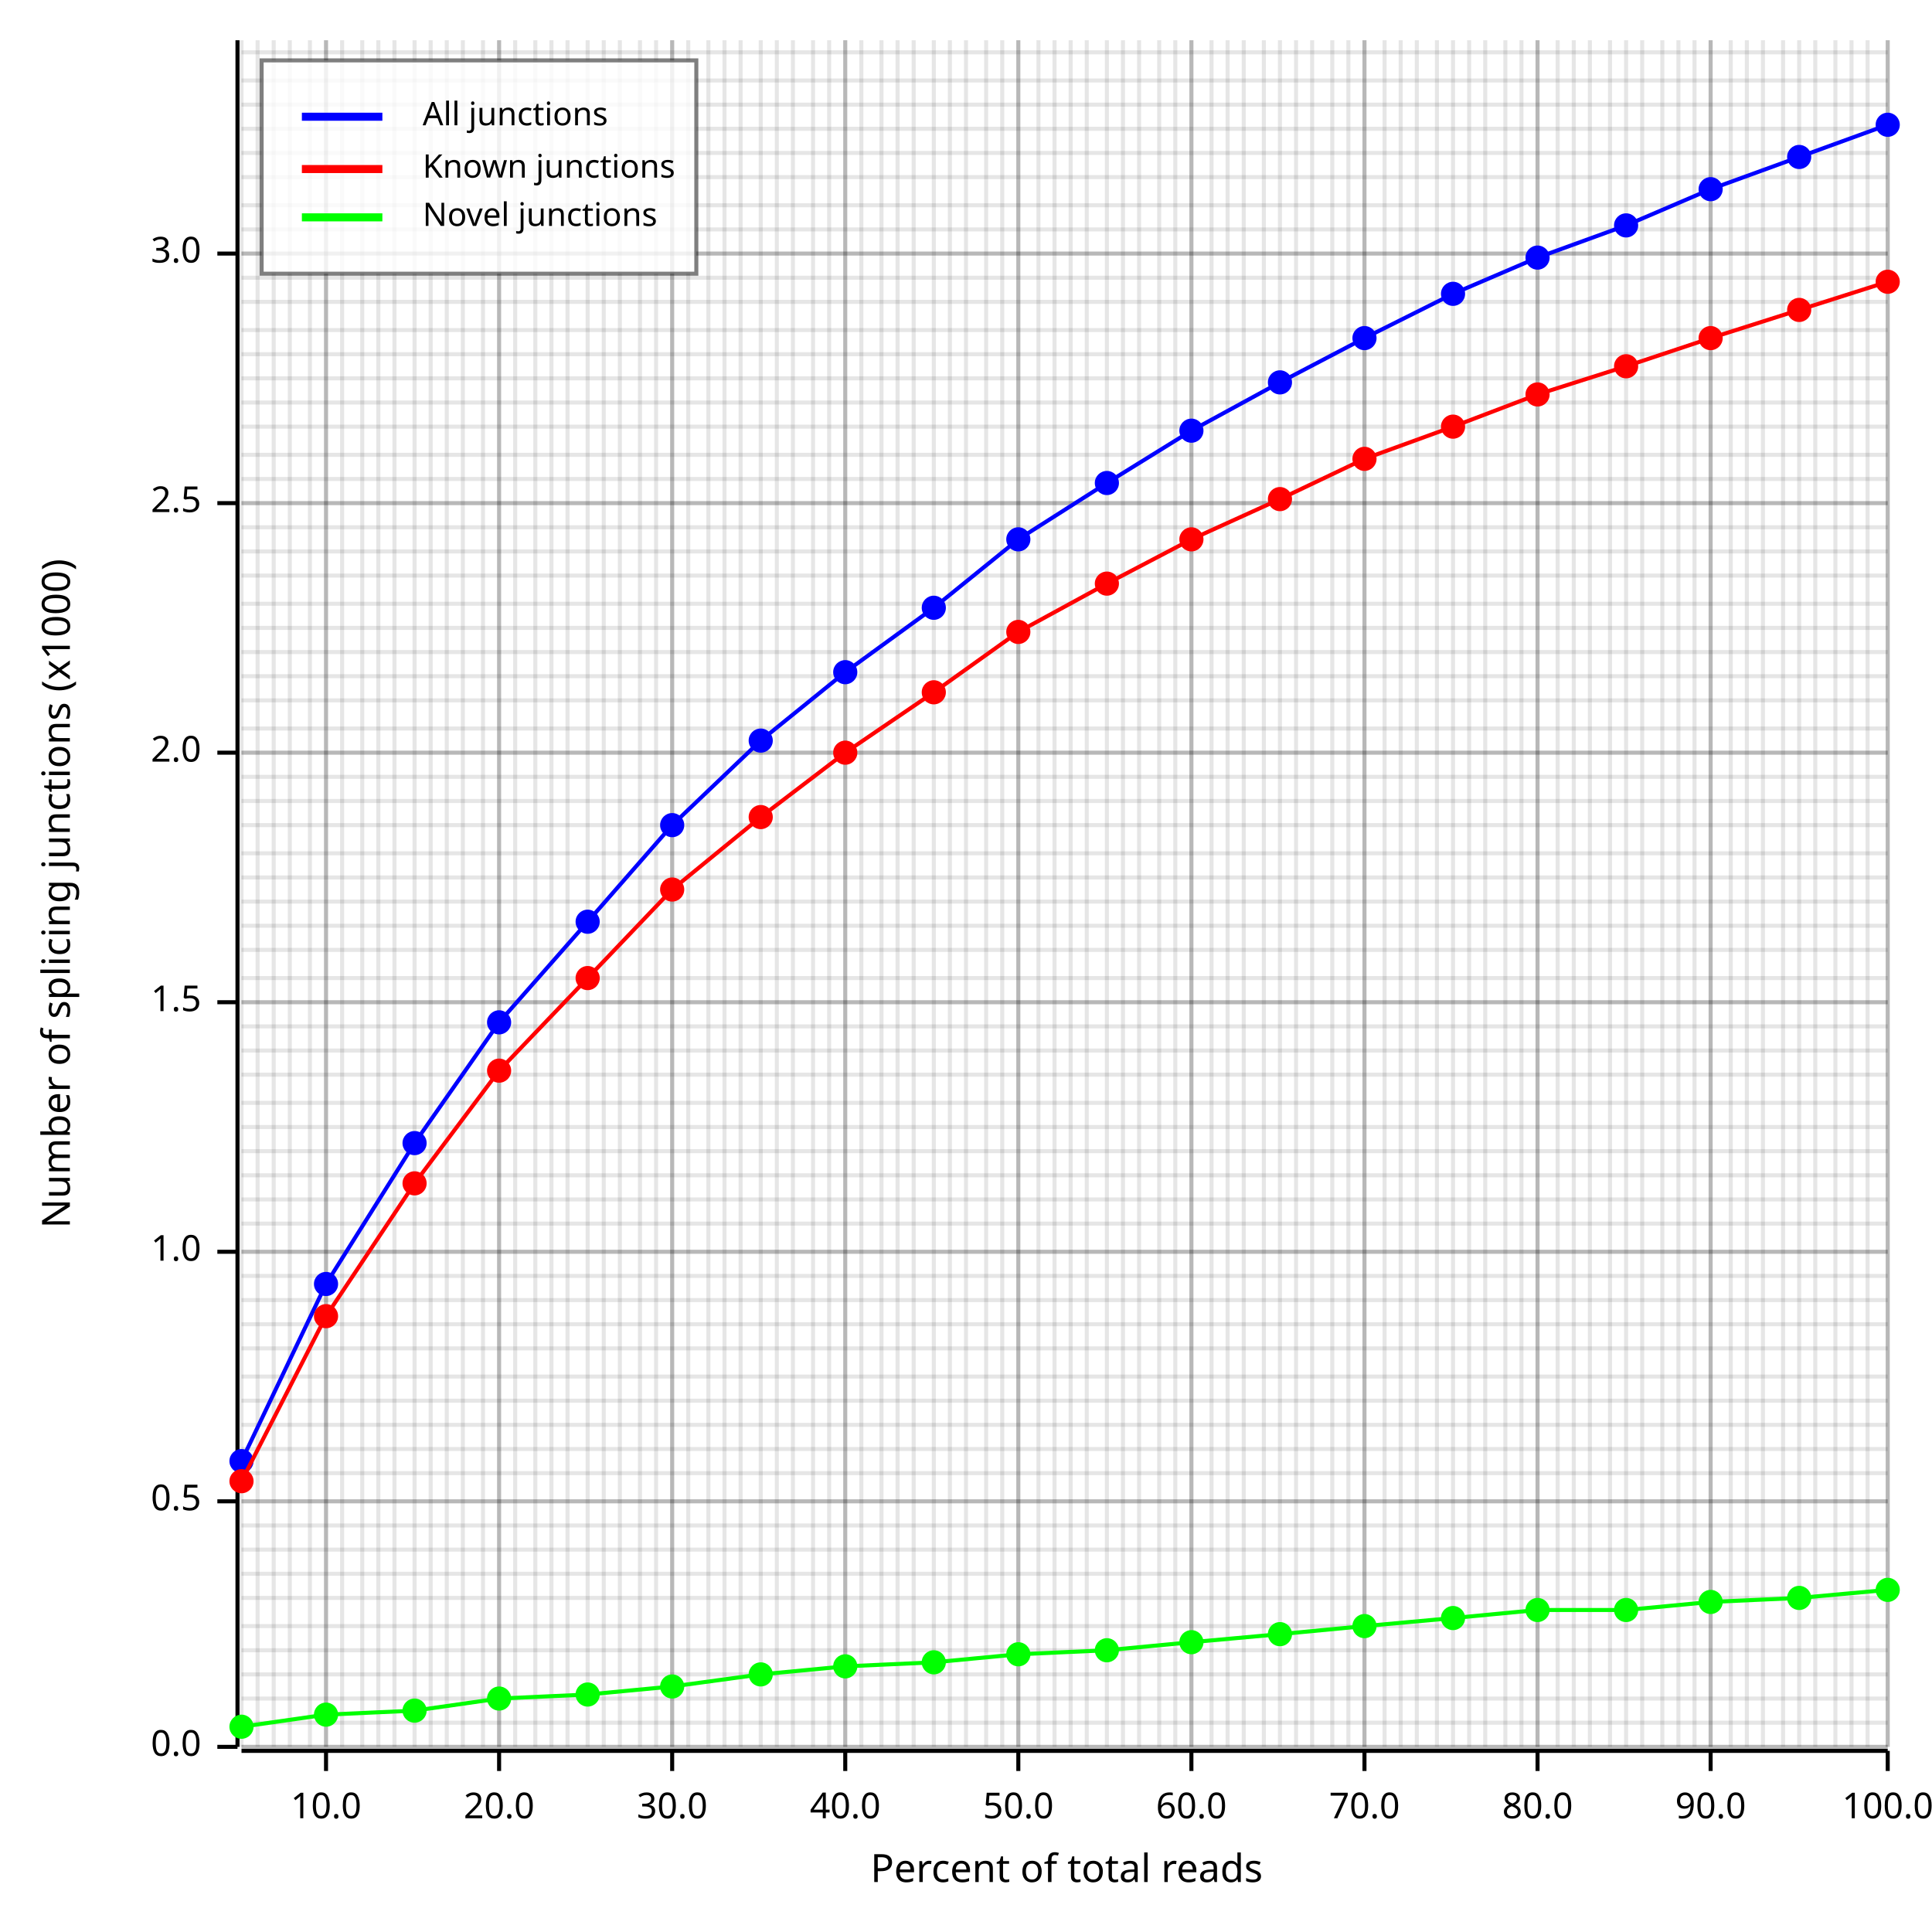
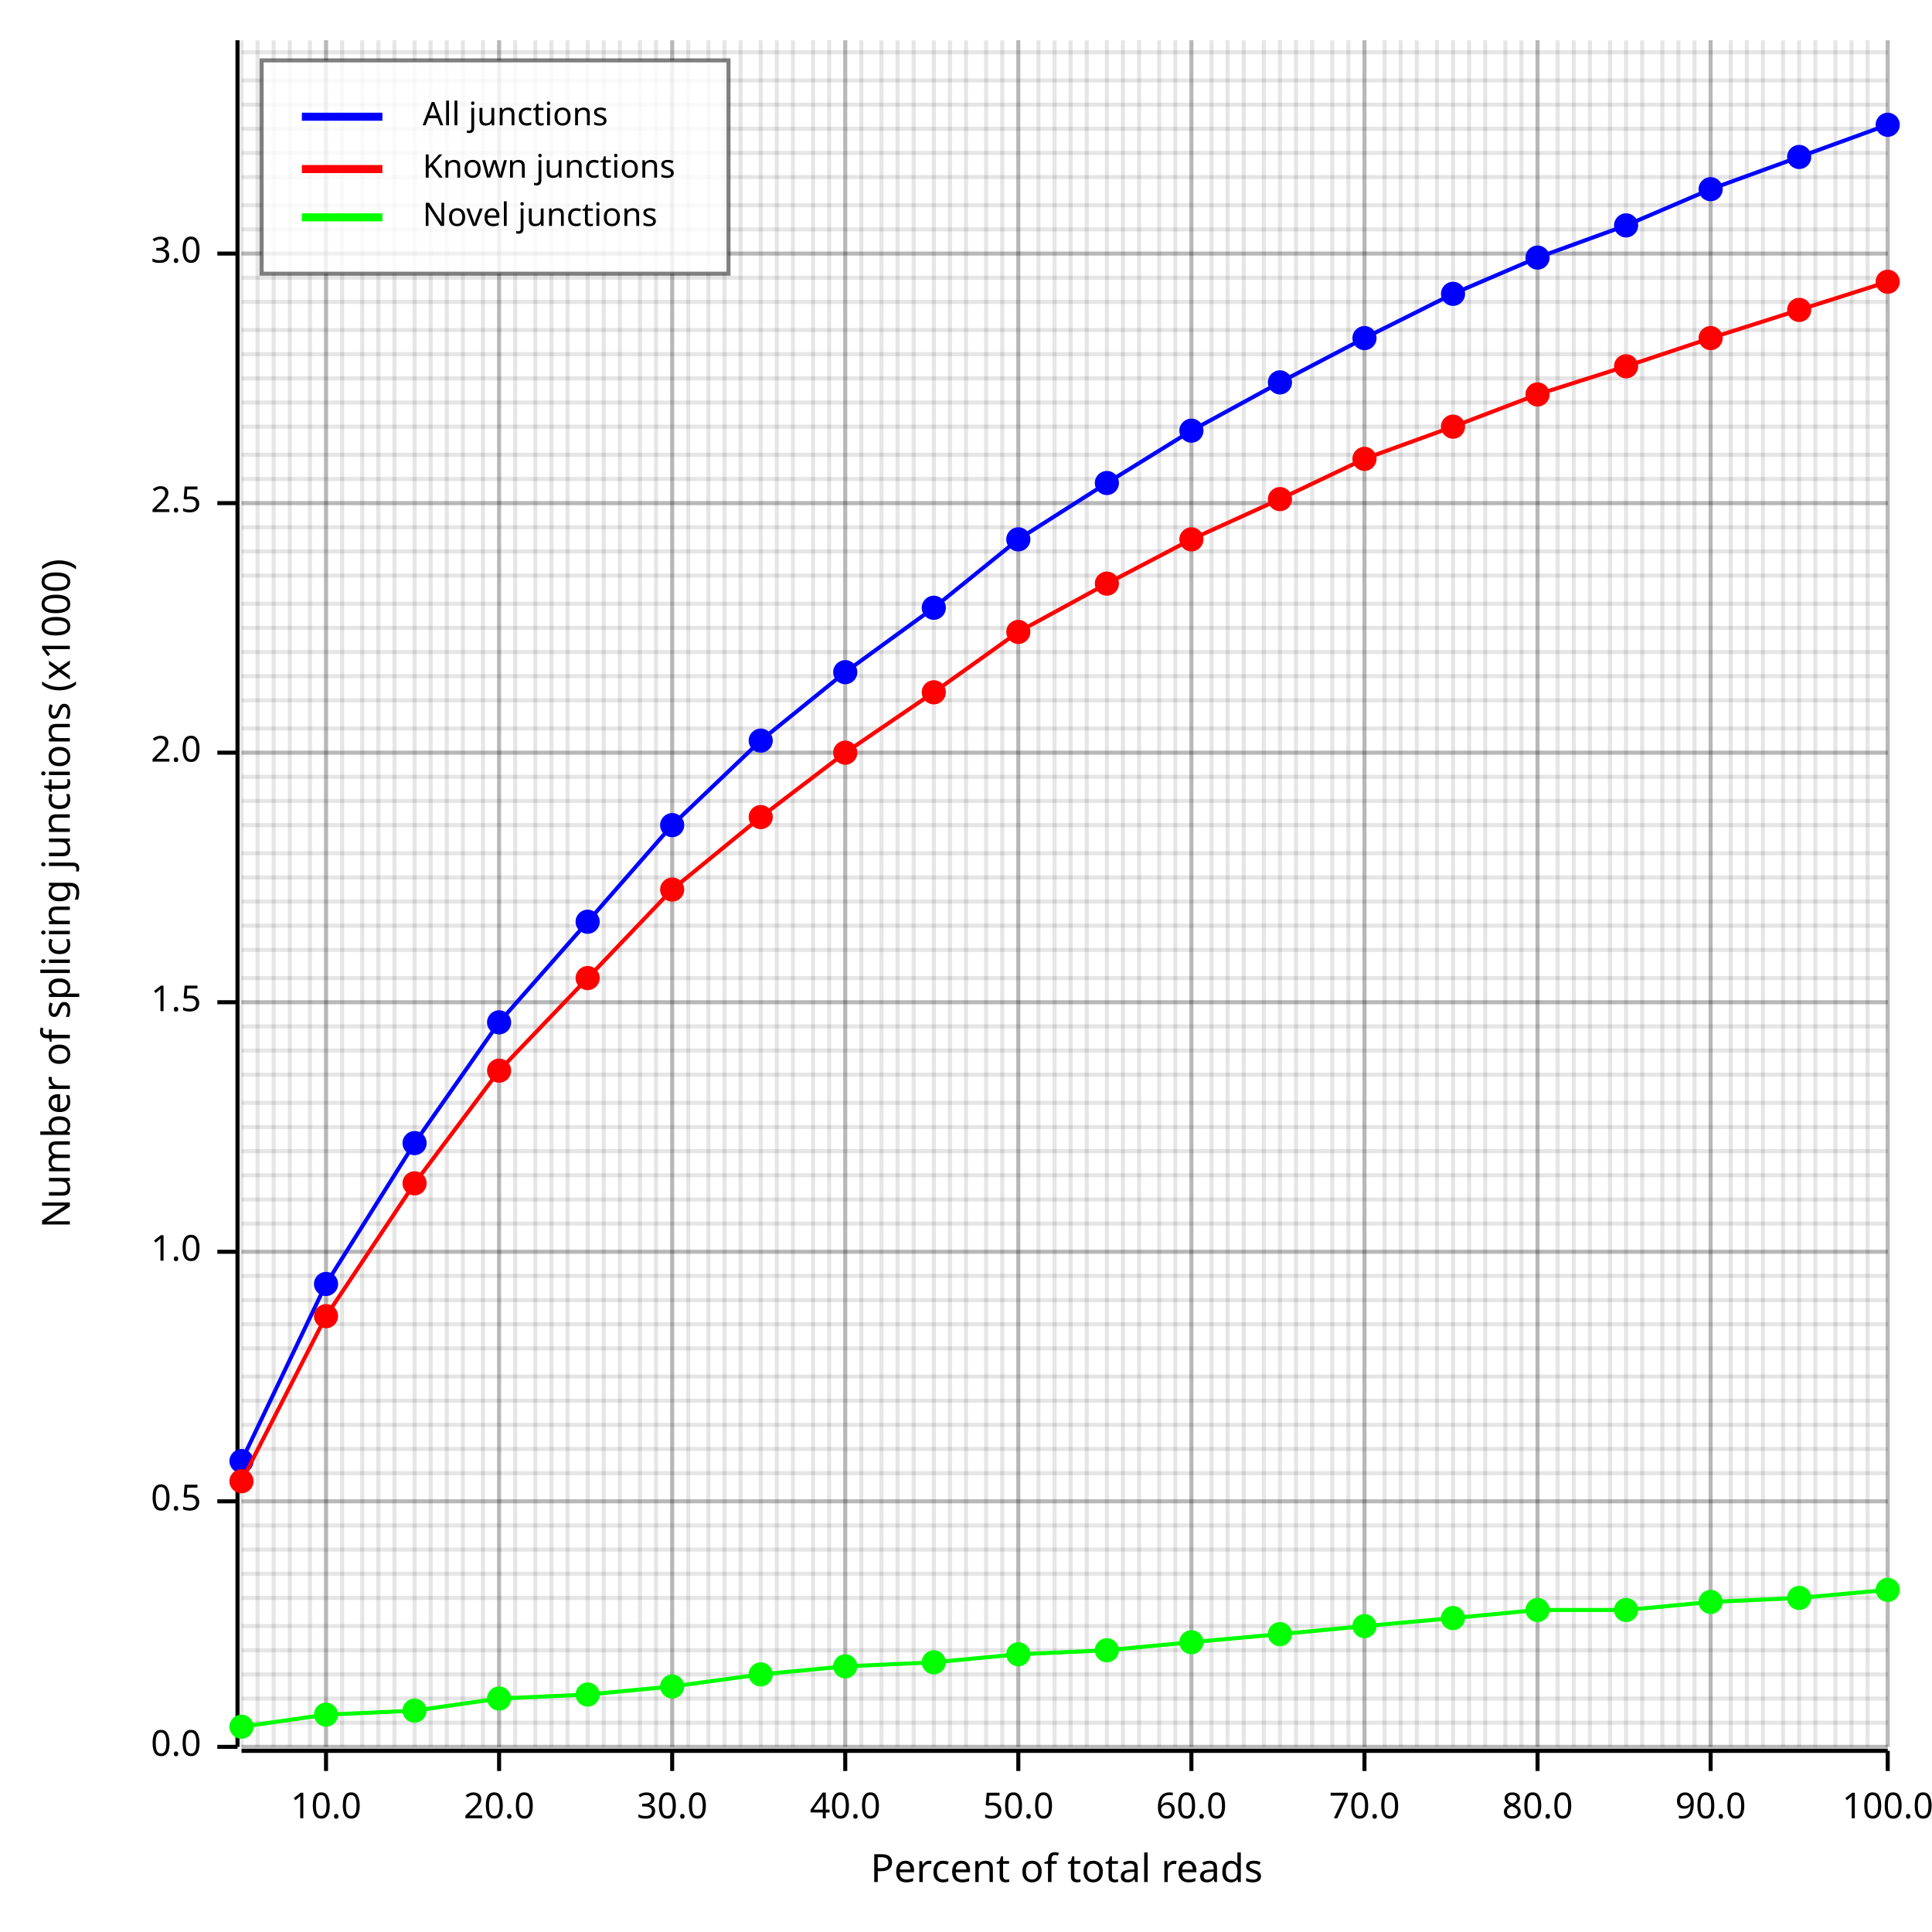
<svg xmlns="http://www.w3.org/2000/svg" width="480" height="480" viewBox="0 0 480 480">
  <rect x="0" y="0" width="480" height="480" opacity="1" fill="#FFFFFF" stroke="none" />
  <line opacity="0.1" stroke="#000000" stroke-width="1" x1="60" y1="434" x2="60" y2="10" />
  <line opacity="0.1" stroke="#000000" stroke-width="1" x1="64" y1="434" x2="64" y2="10" />
  <line opacity="0.1" stroke="#000000" stroke-width="1" x1="68" y1="434" x2="68" y2="10" />
  <line opacity="0.1" stroke="#000000" stroke-width="1" x1="72" y1="434" x2="72" y2="10" />
  <line opacity="0.1" stroke="#000000" stroke-width="1" x1="77" y1="434" x2="77" y2="10" />
  <line opacity="0.1" stroke="#000000" stroke-width="1" x1="81" y1="434" x2="81" y2="10" />
  <line opacity="0.1" stroke="#000000" stroke-width="1" x1="85" y1="434" x2="85" y2="10" />
  <line opacity="0.1" stroke="#000000" stroke-width="1" x1="90" y1="434" x2="90" y2="10" />
  <line opacity="0.1" stroke="#000000" stroke-width="1" x1="94" y1="434" x2="94" y2="10" />
  <line opacity="0.1" stroke="#000000" stroke-width="1" x1="98" y1="434" x2="98" y2="10" />
  <line opacity="0.1" stroke="#000000" stroke-width="1" x1="103" y1="434" x2="103" y2="10" />
  <line opacity="0.1" stroke="#000000" stroke-width="1" x1="107" y1="434" x2="107" y2="10" />
  <line opacity="0.1" stroke="#000000" stroke-width="1" x1="111" y1="434" x2="111" y2="10" />
  <line opacity="0.1" stroke="#000000" stroke-width="1" x1="115" y1="434" x2="115" y2="10" />
  <line opacity="0.1" stroke="#000000" stroke-width="1" x1="120" y1="434" x2="120" y2="10" />
  <line opacity="0.1" stroke="#000000" stroke-width="1" x1="124" y1="434" x2="124" y2="10" />
  <line opacity="0.1" stroke="#000000" stroke-width="1" x1="128" y1="434" x2="128" y2="10" />
  <line opacity="0.1" stroke="#000000" stroke-width="1" x1="133" y1="434" x2="133" y2="10" />
  <line opacity="0.1" stroke="#000000" stroke-width="1" x1="137" y1="434" x2="137" y2="10" />
  <line opacity="0.1" stroke="#000000" stroke-width="1" x1="141" y1="434" x2="141" y2="10" />
  <line opacity="0.1" stroke="#000000" stroke-width="1" x1="146" y1="434" x2="146" y2="10" />
  <line opacity="0.1" stroke="#000000" stroke-width="1" x1="150" y1="434" x2="150" y2="10" />
  <line opacity="0.1" stroke="#000000" stroke-width="1" x1="154" y1="434" x2="154" y2="10" />
  <line opacity="0.1" stroke="#000000" stroke-width="1" x1="159" y1="434" x2="159" y2="10" />
  <line opacity="0.1" stroke="#000000" stroke-width="1" x1="163" y1="434" x2="163" y2="10" />
  <line opacity="0.1" stroke="#000000" stroke-width="1" x1="167" y1="434" x2="167" y2="10" />
  <line opacity="0.1" stroke="#000000" stroke-width="1" x1="171" y1="434" x2="171" y2="10" />
  <line opacity="0.1" stroke="#000000" stroke-width="1" x1="176" y1="434" x2="176" y2="10" />
  <line opacity="0.1" stroke="#000000" stroke-width="1" x1="180" y1="434" x2="180" y2="10" />
  <line opacity="0.1" stroke="#000000" stroke-width="1" x1="184" y1="434" x2="184" y2="10" />
  <line opacity="0.1" stroke="#000000" stroke-width="1" x1="189" y1="434" x2="189" y2="10" />
  <line opacity="0.1" stroke="#000000" stroke-width="1" x1="193" y1="434" x2="193" y2="10" />
  <line opacity="0.1" stroke="#000000" stroke-width="1" x1="197" y1="434" x2="197" y2="10" />
  <line opacity="0.1" stroke="#000000" stroke-width="1" x1="202" y1="434" x2="202" y2="10" />
  <line opacity="0.1" stroke="#000000" stroke-width="1" x1="206" y1="434" x2="206" y2="10" />
  <line opacity="0.1" stroke="#000000" stroke-width="1" x1="210" y1="434" x2="210" y2="10" />
  <line opacity="0.1" stroke="#000000" stroke-width="1" x1="214" y1="434" x2="214" y2="10" />
  <line opacity="0.1" stroke="#000000" stroke-width="1" x1="219" y1="434" x2="219" y2="10" />
  <line opacity="0.1" stroke="#000000" stroke-width="1" x1="223" y1="434" x2="223" y2="10" />
  <line opacity="0.1" stroke="#000000" stroke-width="1" x1="227" y1="434" x2="227" y2="10" />
  <line opacity="0.1" stroke="#000000" stroke-width="1" x1="232" y1="434" x2="232" y2="10" />
  <line opacity="0.1" stroke="#000000" stroke-width="1" x1="236" y1="434" x2="236" y2="10" />
  <line opacity="0.1" stroke="#000000" stroke-width="1" x1="240" y1="434" x2="240" y2="10" />
  <line opacity="0.1" stroke="#000000" stroke-width="1" x1="245" y1="434" x2="245" y2="10" />
  <line opacity="0.1" stroke="#000000" stroke-width="1" x1="249" y1="434" x2="249" y2="10" />
  <line opacity="0.1" stroke="#000000" stroke-width="1" x1="253" y1="434" x2="253" y2="10" />
  <line opacity="0.1" stroke="#000000" stroke-width="1" x1="258" y1="434" x2="258" y2="10" />
  <line opacity="0.1" stroke="#000000" stroke-width="1" x1="262" y1="434" x2="262" y2="10" />
  <line opacity="0.1" stroke="#000000" stroke-width="1" x1="266" y1="434" x2="266" y2="10" />
  <line opacity="0.1" stroke="#000000" stroke-width="1" x1="270" y1="434" x2="270" y2="10" />
  <line opacity="0.1" stroke="#000000" stroke-width="1" x1="275" y1="434" x2="275" y2="10" />
  <line opacity="0.1" stroke="#000000" stroke-width="1" x1="279" y1="434" x2="279" y2="10" />
  <line opacity="0.1" stroke="#000000" stroke-width="1" x1="283" y1="434" x2="283" y2="10" />
  <line opacity="0.1" stroke="#000000" stroke-width="1" x1="288" y1="434" x2="288" y2="10" />
  <line opacity="0.1" stroke="#000000" stroke-width="1" x1="292" y1="434" x2="292" y2="10" />
  <line opacity="0.1" stroke="#000000" stroke-width="1" x1="296" y1="434" x2="296" y2="10" />
  <line opacity="0.1" stroke="#000000" stroke-width="1" x1="301" y1="434" x2="301" y2="10" />
  <line opacity="0.1" stroke="#000000" stroke-width="1" x1="305" y1="434" x2="305" y2="10" />
  <line opacity="0.1" stroke="#000000" stroke-width="1" x1="309" y1="434" x2="309" y2="10" />
  <line opacity="0.1" stroke="#000000" stroke-width="1" x1="314" y1="434" x2="314" y2="10" />
  <line opacity="0.1" stroke="#000000" stroke-width="1" x1="318" y1="434" x2="318" y2="10" />
  <line opacity="0.1" stroke="#000000" stroke-width="1" x1="322" y1="434" x2="322" y2="10" />
  <line opacity="0.1" stroke="#000000" stroke-width="1" x1="326" y1="434" x2="326" y2="10" />
  <line opacity="0.1" stroke="#000000" stroke-width="1" x1="331" y1="434" x2="331" y2="10" />
  <line opacity="0.1" stroke="#000000" stroke-width="1" x1="335" y1="434" x2="335" y2="10" />
  <line opacity="0.1" stroke="#000000" stroke-width="1" x1="339" y1="434" x2="339" y2="10" />
  <line opacity="0.1" stroke="#000000" stroke-width="1" x1="344" y1="434" x2="344" y2="10" />
  <line opacity="0.1" stroke="#000000" stroke-width="1" x1="348" y1="434" x2="348" y2="10" />
  <line opacity="0.1" stroke="#000000" stroke-width="1" x1="352" y1="434" x2="352" y2="10" />
  <line opacity="0.1" stroke="#000000" stroke-width="1" x1="357" y1="434" x2="357" y2="10" />
  <line opacity="0.1" stroke="#000000" stroke-width="1" x1="361" y1="434" x2="361" y2="10" />
  <line opacity="0.1" stroke="#000000" stroke-width="1" x1="365" y1="434" x2="365" y2="10" />
  <line opacity="0.1" stroke="#000000" stroke-width="1" x1="369" y1="434" x2="369" y2="10" />
  <line opacity="0.1" stroke="#000000" stroke-width="1" x1="374" y1="434" x2="374" y2="10" />
  <line opacity="0.1" stroke="#000000" stroke-width="1" x1="378" y1="434" x2="378" y2="10" />
  <line opacity="0.1" stroke="#000000" stroke-width="1" x1="382" y1="434" x2="382" y2="10" />
  <line opacity="0.1" stroke="#000000" stroke-width="1" x1="387" y1="434" x2="387" y2="10" />
  <line opacity="0.1" stroke="#000000" stroke-width="1" x1="391" y1="434" x2="391" y2="10" />
  <line opacity="0.1" stroke="#000000" stroke-width="1" x1="395" y1="434" x2="395" y2="10" />
  <line opacity="0.1" stroke="#000000" stroke-width="1" x1="400" y1="434" x2="400" y2="10" />
  <line opacity="0.1" stroke="#000000" stroke-width="1" x1="404" y1="434" x2="404" y2="10" />
  <line opacity="0.1" stroke="#000000" stroke-width="1" x1="408" y1="434" x2="408" y2="10" />
  <line opacity="0.1" stroke="#000000" stroke-width="1" x1="413" y1="434" x2="413" y2="10" />
  <line opacity="0.1" stroke="#000000" stroke-width="1" x1="417" y1="434" x2="417" y2="10" />
  <line opacity="0.1" stroke="#000000" stroke-width="1" x1="421" y1="434" x2="421" y2="10" />
  <line opacity="0.1" stroke="#000000" stroke-width="1" x1="425" y1="434" x2="425" y2="10" />
  <line opacity="0.1" stroke="#000000" stroke-width="1" x1="430" y1="434" x2="430" y2="10" />
  <line opacity="0.1" stroke="#000000" stroke-width="1" x1="434" y1="434" x2="434" y2="10" />
  <line opacity="0.1" stroke="#000000" stroke-width="1" x1="438" y1="434" x2="438" y2="10" />
  <line opacity="0.1" stroke="#000000" stroke-width="1" x1="443" y1="434" x2="443" y2="10" />
  <line opacity="0.1" stroke="#000000" stroke-width="1" x1="447" y1="434" x2="447" y2="10" />
  <line opacity="0.1" stroke="#000000" stroke-width="1" x1="451" y1="434" x2="451" y2="10" />
  <line opacity="0.1" stroke="#000000" stroke-width="1" x1="456" y1="434" x2="456" y2="10" />
  <line opacity="0.1" stroke="#000000" stroke-width="1" x1="460" y1="434" x2="460" y2="10" />
  <line opacity="0.1" stroke="#000000" stroke-width="1" x1="464" y1="434" x2="464" y2="10" />
  <line opacity="0.1" stroke="#000000" stroke-width="1" x1="469" y1="434" x2="469" y2="10" />
  <line opacity="0.1" stroke="#000000" stroke-width="1" x1="60" y1="434" x2="469" y2="434" />
  <line opacity="0.1" stroke="#000000" stroke-width="1" x1="60" y1="428" x2="469" y2="428" />
  <line opacity="0.1" stroke="#000000" stroke-width="1" x1="60" y1="422" x2="469" y2="422" />
  <line opacity="0.1" stroke="#000000" stroke-width="1" x1="60" y1="416" x2="469" y2="416" />
  <line opacity="0.1" stroke="#000000" stroke-width="1" x1="60" y1="410" x2="469" y2="410" />
  <line opacity="0.1" stroke="#000000" stroke-width="1" x1="60" y1="404" x2="469" y2="404" />
  <line opacity="0.1" stroke="#000000" stroke-width="1" x1="60" y1="397" x2="469" y2="397" />
  <line opacity="0.1" stroke="#000000" stroke-width="1" x1="60" y1="391" x2="469" y2="391" />
  <line opacity="0.1" stroke="#000000" stroke-width="1" x1="60" y1="385" x2="469" y2="385" />
  <line opacity="0.1" stroke="#000000" stroke-width="1" x1="60" y1="379" x2="469" y2="379" />
  <line opacity="0.1" stroke="#000000" stroke-width="1" x1="60" y1="373" x2="469" y2="373" />
  <line opacity="0.1" stroke="#000000" stroke-width="1" x1="60" y1="366" x2="469" y2="366" />
  <line opacity="0.1" stroke="#000000" stroke-width="1" x1="60" y1="360" x2="469" y2="360" />
  <line opacity="0.1" stroke="#000000" stroke-width="1" x1="60" y1="354" x2="469" y2="354" />
  <line opacity="0.1" stroke="#000000" stroke-width="1" x1="60" y1="348" x2="469" y2="348" />
  <line opacity="0.1" stroke="#000000" stroke-width="1" x1="60" y1="342" x2="469" y2="342" />
  <line opacity="0.1" stroke="#000000" stroke-width="1" x1="60" y1="335" x2="469" y2="335" />
  <line opacity="0.1" stroke="#000000" stroke-width="1" x1="60" y1="329" x2="469" y2="329" />
  <line opacity="0.1" stroke="#000000" stroke-width="1" x1="60" y1="323" x2="469" y2="323" />
  <line opacity="0.1" stroke="#000000" stroke-width="1" x1="60" y1="317" x2="469" y2="317" />
  <line opacity="0.1" stroke="#000000" stroke-width="1" x1="60" y1="311" x2="469" y2="311" />
  <line opacity="0.1" stroke="#000000" stroke-width="1" x1="60" y1="304" x2="469" y2="304" />
  <line opacity="0.1" stroke="#000000" stroke-width="1" x1="60" y1="298" x2="469" y2="298" />
  <line opacity="0.1" stroke="#000000" stroke-width="1" x1="60" y1="292" x2="469" y2="292" />
  <line opacity="0.1" stroke="#000000" stroke-width="1" x1="60" y1="286" x2="469" y2="286" />
  <line opacity="0.1" stroke="#000000" stroke-width="1" x1="60" y1="280" x2="469" y2="280" />
  <line opacity="0.1" stroke="#000000" stroke-width="1" x1="60" y1="274" x2="469" y2="274" />
  <line opacity="0.1" stroke="#000000" stroke-width="1" x1="60" y1="267" x2="469" y2="267" />
  <line opacity="0.1" stroke="#000000" stroke-width="1" x1="60" y1="261" x2="469" y2="261" />
  <line opacity="0.1" stroke="#000000" stroke-width="1" x1="60" y1="255" x2="469" y2="255" />
  <line opacity="0.1" stroke="#000000" stroke-width="1" x1="60" y1="249" x2="469" y2="249" />
  <line opacity="0.1" stroke="#000000" stroke-width="1" x1="60" y1="243" x2="469" y2="243" />
  <line opacity="0.1" stroke="#000000" stroke-width="1" x1="60" y1="236" x2="469" y2="236" />
  <line opacity="0.1" stroke="#000000" stroke-width="1" x1="60" y1="230" x2="469" y2="230" />
  <line opacity="0.1" stroke="#000000" stroke-width="1" x1="60" y1="224" x2="469" y2="224" />
  <line opacity="0.1" stroke="#000000" stroke-width="1" x1="60" y1="218" x2="469" y2="218" />
  <line opacity="0.1" stroke="#000000" stroke-width="1" x1="60" y1="212" x2="469" y2="212" />
  <line opacity="0.1" stroke="#000000" stroke-width="1" x1="60" y1="205" x2="469" y2="205" />
  <line opacity="0.1" stroke="#000000" stroke-width="1" x1="60" y1="199" x2="469" y2="199" />
  <line opacity="0.1" stroke="#000000" stroke-width="1" x1="60" y1="193" x2="469" y2="193" />
  <line opacity="0.1" stroke="#000000" stroke-width="1" x1="60" y1="187" x2="469" y2="187" />
  <line opacity="0.1" stroke="#000000" stroke-width="1" x1="60" y1="181" x2="469" y2="181" />
  <line opacity="0.1" stroke="#000000" stroke-width="1" x1="60" y1="174" x2="469" y2="174" />
  <line opacity="0.1" stroke="#000000" stroke-width="1" x1="60" y1="168" x2="469" y2="168" />
  <line opacity="0.1" stroke="#000000" stroke-width="1" x1="60" y1="162" x2="469" y2="162" />
  <line opacity="0.1" stroke="#000000" stroke-width="1" x1="60" y1="156" x2="469" y2="156" />
  <line opacity="0.1" stroke="#000000" stroke-width="1" x1="60" y1="150" x2="469" y2="150" />
  <line opacity="0.1" stroke="#000000" stroke-width="1" x1="60" y1="143" x2="469" y2="143" />
  <line opacity="0.1" stroke="#000000" stroke-width="1" x1="60" y1="137" x2="469" y2="137" />
  <line opacity="0.1" stroke="#000000" stroke-width="1" x1="60" y1="131" x2="469" y2="131" />
  <line opacity="0.1" stroke="#000000" stroke-width="1" x1="60" y1="125" x2="469" y2="125" />
  <line opacity="0.1" stroke="#000000" stroke-width="1" x1="60" y1="119" x2="469" y2="119" />
  <line opacity="0.1" stroke="#000000" stroke-width="1" x1="60" y1="113" x2="469" y2="113" />
  <line opacity="0.1" stroke="#000000" stroke-width="1" x1="60" y1="106" x2="469" y2="106" />
  <line opacity="0.1" stroke="#000000" stroke-width="1" x1="60" y1="100" x2="469" y2="100" />
  <line opacity="0.1" stroke="#000000" stroke-width="1" x1="60" y1="94" x2="469" y2="94" />
  <line opacity="0.1" stroke="#000000" stroke-width="1" x1="60" y1="88" x2="469" y2="88" />
  <line opacity="0.1" stroke="#000000" stroke-width="1" x1="60" y1="82" x2="469" y2="82" />
  <line opacity="0.1" stroke="#000000" stroke-width="1" x1="60" y1="75" x2="469" y2="75" />
  <line opacity="0.1" stroke="#000000" stroke-width="1" x1="60" y1="69" x2="469" y2="69" />
  <line opacity="0.1" stroke="#000000" stroke-width="1" x1="60" y1="63" x2="469" y2="63" />
  <line opacity="0.1" stroke="#000000" stroke-width="1" x1="60" y1="57" x2="469" y2="57" />
  <line opacity="0.1" stroke="#000000" stroke-width="1" x1="60" y1="51" x2="469" y2="51" />
  <line opacity="0.1" stroke="#000000" stroke-width="1" x1="60" y1="44" x2="469" y2="44" />
  <line opacity="0.1" stroke="#000000" stroke-width="1" x1="60" y1="38" x2="469" y2="38" />
  <line opacity="0.1" stroke="#000000" stroke-width="1" x1="60" y1="32" x2="469" y2="32" />
  <line opacity="0.1" stroke="#000000" stroke-width="1" x1="60" y1="26" x2="469" y2="26" />
  <line opacity="0.1" stroke="#000000" stroke-width="1" x1="60" y1="20" x2="469" y2="20" />
  <line opacity="0.1" stroke="#000000" stroke-width="1" x1="60" y1="13" x2="469" y2="13" />
  <text x="10" y="222" dy="0.76em" text-anchor="middle" font-family="sans-serif" font-size="9.677" opacity="1" fill="#000000" transform="rotate(270, 10, 222)">
Number of splicing junctions (x1000)
</text>
  <text x="265" y="470" dy="-0.5ex" text-anchor="middle" font-family="sans-serif" font-size="9.677" opacity="1" fill="#000000">
Percent of total reads
</text>
  <line opacity="0.2" stroke="#000000" stroke-width="1" x1="81" y1="434" x2="81" y2="10" />
  <line opacity="0.2" stroke="#000000" stroke-width="1" x1="124" y1="434" x2="124" y2="10" />
  <line opacity="0.2" stroke="#000000" stroke-width="1" x1="167" y1="434" x2="167" y2="10" />
  <line opacity="0.2" stroke="#000000" stroke-width="1" x1="210" y1="434" x2="210" y2="10" />
  <line opacity="0.2" stroke="#000000" stroke-width="1" x1="253" y1="434" x2="253" y2="10" />
  <line opacity="0.2" stroke="#000000" stroke-width="1" x1="296" y1="434" x2="296" y2="10" />
  <line opacity="0.2" stroke="#000000" stroke-width="1" x1="339" y1="434" x2="339" y2="10" />
  <line opacity="0.2" stroke="#000000" stroke-width="1" x1="382" y1="434" x2="382" y2="10" />
  <line opacity="0.2" stroke="#000000" stroke-width="1" x1="425" y1="434" x2="425" y2="10" />
  <line opacity="0.2" stroke="#000000" stroke-width="1" x1="469" y1="434" x2="469" y2="10" />
  <line opacity="0.2" stroke="#000000" stroke-width="1" x1="60" y1="434" x2="469" y2="434" />
  <line opacity="0.2" stroke="#000000" stroke-width="1" x1="60" y1="373" x2="469" y2="373" />
  <line opacity="0.2" stroke="#000000" stroke-width="1" x1="60" y1="311" x2="469" y2="311" />
  <line opacity="0.2" stroke="#000000" stroke-width="1" x1="60" y1="249" x2="469" y2="249" />
  <line opacity="0.2" stroke="#000000" stroke-width="1" x1="60" y1="187" x2="469" y2="187" />
  <line opacity="0.2" stroke="#000000" stroke-width="1" x1="60" y1="125" x2="469" y2="125" />
  <line opacity="0.2" stroke="#000000" stroke-width="1" x1="60" y1="63" x2="469" y2="63" />
  <polyline fill="none" opacity="1" stroke="#000000" stroke-width="1" points="59,10 59,434 " />
  <text x="50" y="434" dy="0.5ex" text-anchor="end" font-family="sans-serif" font-size="8.871" opacity="1" fill="#000000">
0.0
</text>
  <polyline fill="none" opacity="1" stroke="#000000" stroke-width="1" points="54,434 59,434 " />
  <text x="50" y="373" dy="0.5ex" text-anchor="end" font-family="sans-serif" font-size="8.871" opacity="1" fill="#000000">
0.5
</text>
  <polyline fill="none" opacity="1" stroke="#000000" stroke-width="1" points="54,373 59,373 " />
  <text x="50" y="311" dy="0.5ex" text-anchor="end" font-family="sans-serif" font-size="8.871" opacity="1" fill="#000000">
1.0
</text>
  <polyline fill="none" opacity="1" stroke="#000000" stroke-width="1" points="54,311 59,311 " />
  <text x="50" y="249" dy="0.5ex" text-anchor="end" font-family="sans-serif" font-size="8.871" opacity="1" fill="#000000">
1.5
</text>
  <polyline fill="none" opacity="1" stroke="#000000" stroke-width="1" points="54,249 59,249 " />
  <text x="50" y="187" dy="0.5ex" text-anchor="end" font-family="sans-serif" font-size="8.871" opacity="1" fill="#000000">
2.0
</text>
  <polyline fill="none" opacity="1" stroke="#000000" stroke-width="1" points="54,187 59,187 " />
  <text x="50" y="125" dy="0.5ex" text-anchor="end" font-family="sans-serif" font-size="8.871" opacity="1" fill="#000000">
2.5
</text>
  <polyline fill="none" opacity="1" stroke="#000000" stroke-width="1" points="54,125 59,125 " />
  <text x="50" y="63" dy="0.5ex" text-anchor="end" font-family="sans-serif" font-size="8.871" opacity="1" fill="#000000">
3.0
</text>
  <polyline fill="none" opacity="1" stroke="#000000" stroke-width="1" points="54,63 59,63 " />
  <polyline fill="none" opacity="1" stroke="#000000" stroke-width="1" points="60,435 469,435 " />
  <text x="81" y="445" dy="0.76em" text-anchor="middle" font-family="sans-serif" font-size="8.871" opacity="1" fill="#000000">
10.0
</text>
  <polyline fill="none" opacity="1" stroke="#000000" stroke-width="1" points="81,435 81,440 " />
  <text x="124" y="445" dy="0.76em" text-anchor="middle" font-family="sans-serif" font-size="8.871" opacity="1" fill="#000000">
20.0
</text>
  <polyline fill="none" opacity="1" stroke="#000000" stroke-width="1" points="124,435 124,440 " />
  <text x="167" y="445" dy="0.76em" text-anchor="middle" font-family="sans-serif" font-size="8.871" opacity="1" fill="#000000">
30.0
</text>
  <polyline fill="none" opacity="1" stroke="#000000" stroke-width="1" points="167,435 167,440 " />
  <text x="210" y="445" dy="0.76em" text-anchor="middle" font-family="sans-serif" font-size="8.871" opacity="1" fill="#000000">
40.0
</text>
  <polyline fill="none" opacity="1" stroke="#000000" stroke-width="1" points="210,435 210,440 " />
  <text x="253" y="445" dy="0.76em" text-anchor="middle" font-family="sans-serif" font-size="8.871" opacity="1" fill="#000000">
50.0
</text>
  <polyline fill="none" opacity="1" stroke="#000000" stroke-width="1" points="253,435 253,440 " />
  <text x="296" y="445" dy="0.76em" text-anchor="middle" font-family="sans-serif" font-size="8.871" opacity="1" fill="#000000">
60.0
</text>
  <polyline fill="none" opacity="1" stroke="#000000" stroke-width="1" points="296,435 296,440 " />
  <text x="339" y="445" dy="0.76em" text-anchor="middle" font-family="sans-serif" font-size="8.871" opacity="1" fill="#000000">
70.0
</text>
  <polyline fill="none" opacity="1" stroke="#000000" stroke-width="1" points="339,435 339,440 " />
  <text x="382" y="445" dy="0.76em" text-anchor="middle" font-family="sans-serif" font-size="8.871" opacity="1" fill="#000000">
80.0
</text>
  <polyline fill="none" opacity="1" stroke="#000000" stroke-width="1" points="382,435 382,440 " />
  <text x="425" y="445" dy="0.76em" text-anchor="middle" font-family="sans-serif" font-size="8.871" opacity="1" fill="#000000">
90.0
</text>
  <polyline fill="none" opacity="1" stroke="#000000" stroke-width="1" points="425,435 425,440 " />
  <text x="469" y="445" dy="0.76em" text-anchor="middle" font-family="sans-serif" font-size="8.871" opacity="1" fill="#000000">
100.0
</text>
  <polyline fill="none" opacity="1" stroke="#000000" stroke-width="1" points="469,435 469,440 " />
  <polyline fill="none" opacity="1" stroke="#0000FF" stroke-width="1" points="60,363 81,319 103,284 124,254 146,229 167,205 189,184 210,167 232,151 253,134 275,120 296,107 318,95 339,84 361,73 382,64 404,56 425,47 447,39 469,31 " />
  <circle cx="60" cy="363" r="3" opacity="1" fill="#0000FF" stroke="none" stroke-width="1" />
  <circle cx="81" cy="319" r="3" opacity="1" fill="#0000FF" stroke="none" stroke-width="1" />
  <circle cx="103" cy="284" r="3" opacity="1" fill="#0000FF" stroke="none" stroke-width="1" />
  <circle cx="124" cy="254" r="3" opacity="1" fill="#0000FF" stroke="none" stroke-width="1" />
  <circle cx="146" cy="229" r="3" opacity="1" fill="#0000FF" stroke="none" stroke-width="1" />
  <circle cx="167" cy="205" r="3" opacity="1" fill="#0000FF" stroke="none" stroke-width="1" />
  <circle cx="189" cy="184" r="3" opacity="1" fill="#0000FF" stroke="none" stroke-width="1" />
  <circle cx="210" cy="167" r="3" opacity="1" fill="#0000FF" stroke="none" stroke-width="1" />
  <circle cx="232" cy="151" r="3" opacity="1" fill="#0000FF" stroke="none" stroke-width="1" />
  <circle cx="253" cy="134" r="3" opacity="1" fill="#0000FF" stroke="none" stroke-width="1" />
  <circle cx="275" cy="120" r="3" opacity="1" fill="#0000FF" stroke="none" stroke-width="1" />
  <circle cx="296" cy="107" r="3" opacity="1" fill="#0000FF" stroke="none" stroke-width="1" />
  <circle cx="318" cy="95" r="3" opacity="1" fill="#0000FF" stroke="none" stroke-width="1" />
  <circle cx="339" cy="84" r="3" opacity="1" fill="#0000FF" stroke="none" stroke-width="1" />
  <circle cx="361" cy="73" r="3" opacity="1" fill="#0000FF" stroke="none" stroke-width="1" />
  <circle cx="382" cy="64" r="3" opacity="1" fill="#0000FF" stroke="none" stroke-width="1" />
  <circle cx="404" cy="56" r="3" opacity="1" fill="#0000FF" stroke="none" stroke-width="1" />
  <circle cx="425" cy="47" r="3" opacity="1" fill="#0000FF" stroke="none" stroke-width="1" />
  <circle cx="447" cy="39" r="3" opacity="1" fill="#0000FF" stroke="none" stroke-width="1" />
  <circle cx="469" cy="31" r="3" opacity="1" fill="#0000FF" stroke="none" stroke-width="1" />
  <polyline fill="none" opacity="1" stroke="#FF0000" stroke-width="1" points="60,368 81,327 103,294 124,266 146,243 167,221 189,203 210,187 232,172 253,157 275,145 296,134 318,124 339,114 361,106 382,98 404,91 425,84 447,77 469,70 " />
  <circle cx="60" cy="368" r="3" opacity="1" fill="#FF0000" stroke="none" stroke-width="1" />
  <circle cx="81" cy="327" r="3" opacity="1" fill="#FF0000" stroke="none" stroke-width="1" />
  <circle cx="103" cy="294" r="3" opacity="1" fill="#FF0000" stroke="none" stroke-width="1" />
  <circle cx="124" cy="266" r="3" opacity="1" fill="#FF0000" stroke="none" stroke-width="1" />
  <circle cx="146" cy="243" r="3" opacity="1" fill="#FF0000" stroke="none" stroke-width="1" />
  <circle cx="167" cy="221" r="3" opacity="1" fill="#FF0000" stroke="none" stroke-width="1" />
  <circle cx="189" cy="203" r="3" opacity="1" fill="#FF0000" stroke="none" stroke-width="1" />
  <circle cx="210" cy="187" r="3" opacity="1" fill="#FF0000" stroke="none" stroke-width="1" />
  <circle cx="232" cy="172" r="3" opacity="1" fill="#FF0000" stroke="none" stroke-width="1" />
  <circle cx="253" cy="157" r="3" opacity="1" fill="#FF0000" stroke="none" stroke-width="1" />
  <circle cx="275" cy="145" r="3" opacity="1" fill="#FF0000" stroke="none" stroke-width="1" />
  <circle cx="296" cy="134" r="3" opacity="1" fill="#FF0000" stroke="none" stroke-width="1" />
  <circle cx="318" cy="124" r="3" opacity="1" fill="#FF0000" stroke="none" stroke-width="1" />
  <circle cx="339" cy="114" r="3" opacity="1" fill="#FF0000" stroke="none" stroke-width="1" />
  <circle cx="361" cy="106" r="3" opacity="1" fill="#FF0000" stroke="none" stroke-width="1" />
  <circle cx="382" cy="98" r="3" opacity="1" fill="#FF0000" stroke="none" stroke-width="1" />
  <circle cx="404" cy="91" r="3" opacity="1" fill="#FF0000" stroke="none" stroke-width="1" />
  <circle cx="425" cy="84" r="3" opacity="1" fill="#FF0000" stroke="none" stroke-width="1" />
  <circle cx="447" cy="77" r="3" opacity="1" fill="#FF0000" stroke="none" stroke-width="1" />
  <circle cx="469" cy="70" r="3" opacity="1" fill="#FF0000" stroke="none" stroke-width="1" />
  <polyline fill="none" opacity="1" stroke="#00FF00" stroke-width="1" points="60,429 81,426 103,425 124,422 146,421 167,419 189,416 210,414 232,413 253,411 275,410 296,408 318,406 339,404 361,402 382,400 404,400 425,398 447,397 469,395 " />
  <circle cx="60" cy="429" r="3" opacity="1" fill="#00FF00" stroke="none" stroke-width="1" />
  <circle cx="81" cy="426" r="3" opacity="1" fill="#00FF00" stroke="none" stroke-width="1" />
  <circle cx="103" cy="425" r="3" opacity="1" fill="#00FF00" stroke="none" stroke-width="1" />
  <circle cx="124" cy="422" r="3" opacity="1" fill="#00FF00" stroke="none" stroke-width="1" />
  <circle cx="146" cy="421" r="3" opacity="1" fill="#00FF00" stroke="none" stroke-width="1" />
  <circle cx="167" cy="419" r="3" opacity="1" fill="#00FF00" stroke="none" stroke-width="1" />
  <circle cx="189" cy="416" r="3" opacity="1" fill="#00FF00" stroke="none" stroke-width="1" />
  <circle cx="210" cy="414" r="3" opacity="1" fill="#00FF00" stroke="none" stroke-width="1" />
  <circle cx="232" cy="413" r="3" opacity="1" fill="#00FF00" stroke="none" stroke-width="1" />
  <circle cx="253" cy="411" r="3" opacity="1" fill="#00FF00" stroke="none" stroke-width="1" />
  <circle cx="275" cy="410" r="3" opacity="1" fill="#00FF00" stroke="none" stroke-width="1" />
  <circle cx="296" cy="408" r="3" opacity="1" fill="#00FF00" stroke="none" stroke-width="1" />
  <circle cx="318" cy="406" r="3" opacity="1" fill="#00FF00" stroke="none" stroke-width="1" />
  <circle cx="339" cy="404" r="3" opacity="1" fill="#00FF00" stroke="none" stroke-width="1" />
  <circle cx="361" cy="402" r="3" opacity="1" fill="#00FF00" stroke="none" stroke-width="1" />
  <circle cx="382" cy="400" r="3" opacity="1" fill="#00FF00" stroke="none" stroke-width="1" />
  <circle cx="404" cy="400" r="3" opacity="1" fill="#00FF00" stroke="none" stroke-width="1" />
  <circle cx="425" cy="398" r="3" opacity="1" fill="#00FF00" stroke="none" stroke-width="1" />
  <circle cx="447" cy="397" r="3" opacity="1" fill="#00FF00" stroke="none" stroke-width="1" />
  <circle cx="469" cy="395" r="3" opacity="1" fill="#00FF00" stroke="none" stroke-width="1" />
-   <rect x="65" y="15" width="108" height="53" opacity="0.8" fill="#FFFFFF" stroke="none" />
-   <rect x="65" y="15" width="108" height="53" opacity="0.5" fill="none" stroke="#000000" />
+   <rect x="65" y="15" width="116" height="53" opacity="0.8" fill="#FFFFFF" stroke="none" />
+   <rect x="65" y="15" width="116" height="53" opacity="0.5" fill="none" stroke="#000000" />
  <text x="105" y="25" dy="0.76em" text-anchor="start" font-family="sans-serif" font-size="8.065" opacity="1" fill="#000000">
All junctions
</text>
  <text x="105" y="38" dy="0.76em" text-anchor="start" font-family="sans-serif" font-size="8.065" opacity="1" fill="#000000">
Known junctions
</text>
  <text x="105" y="50" dy="0.76em" text-anchor="start" font-family="sans-serif" font-size="8.065" opacity="1" fill="#000000">
Novel junctions
</text>
  <polyline fill="none" opacity="1" stroke="#0000FF" stroke-width="2" points="75,29 95,29 " />
  <polyline fill="none" opacity="1" stroke="#FF0000" stroke-width="2" points="75,42 95,42 " />
  <polyline fill="none" opacity="1" stroke="#00FF00" stroke-width="2" points="75,54 95,54 " />
</svg>
